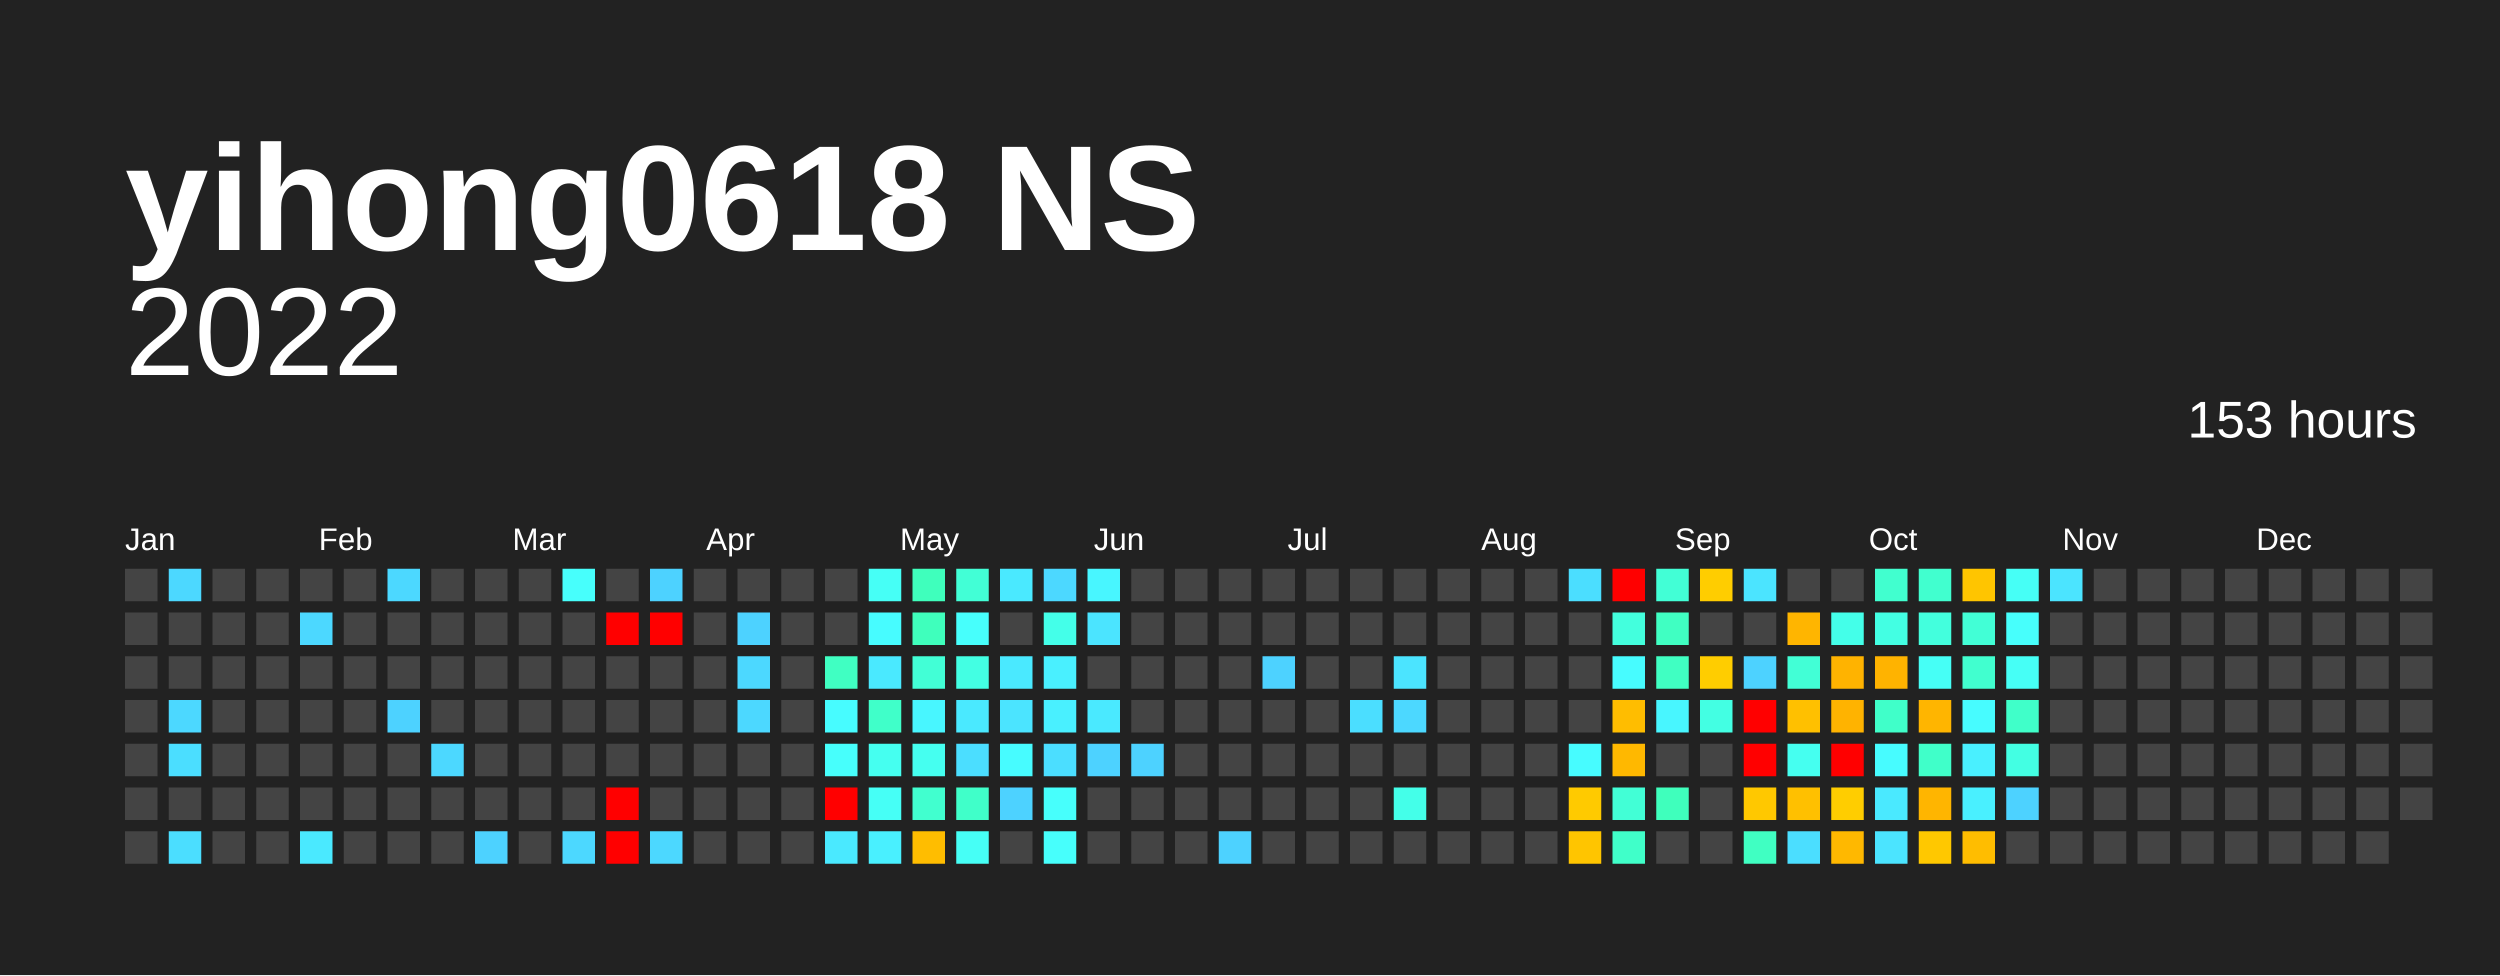
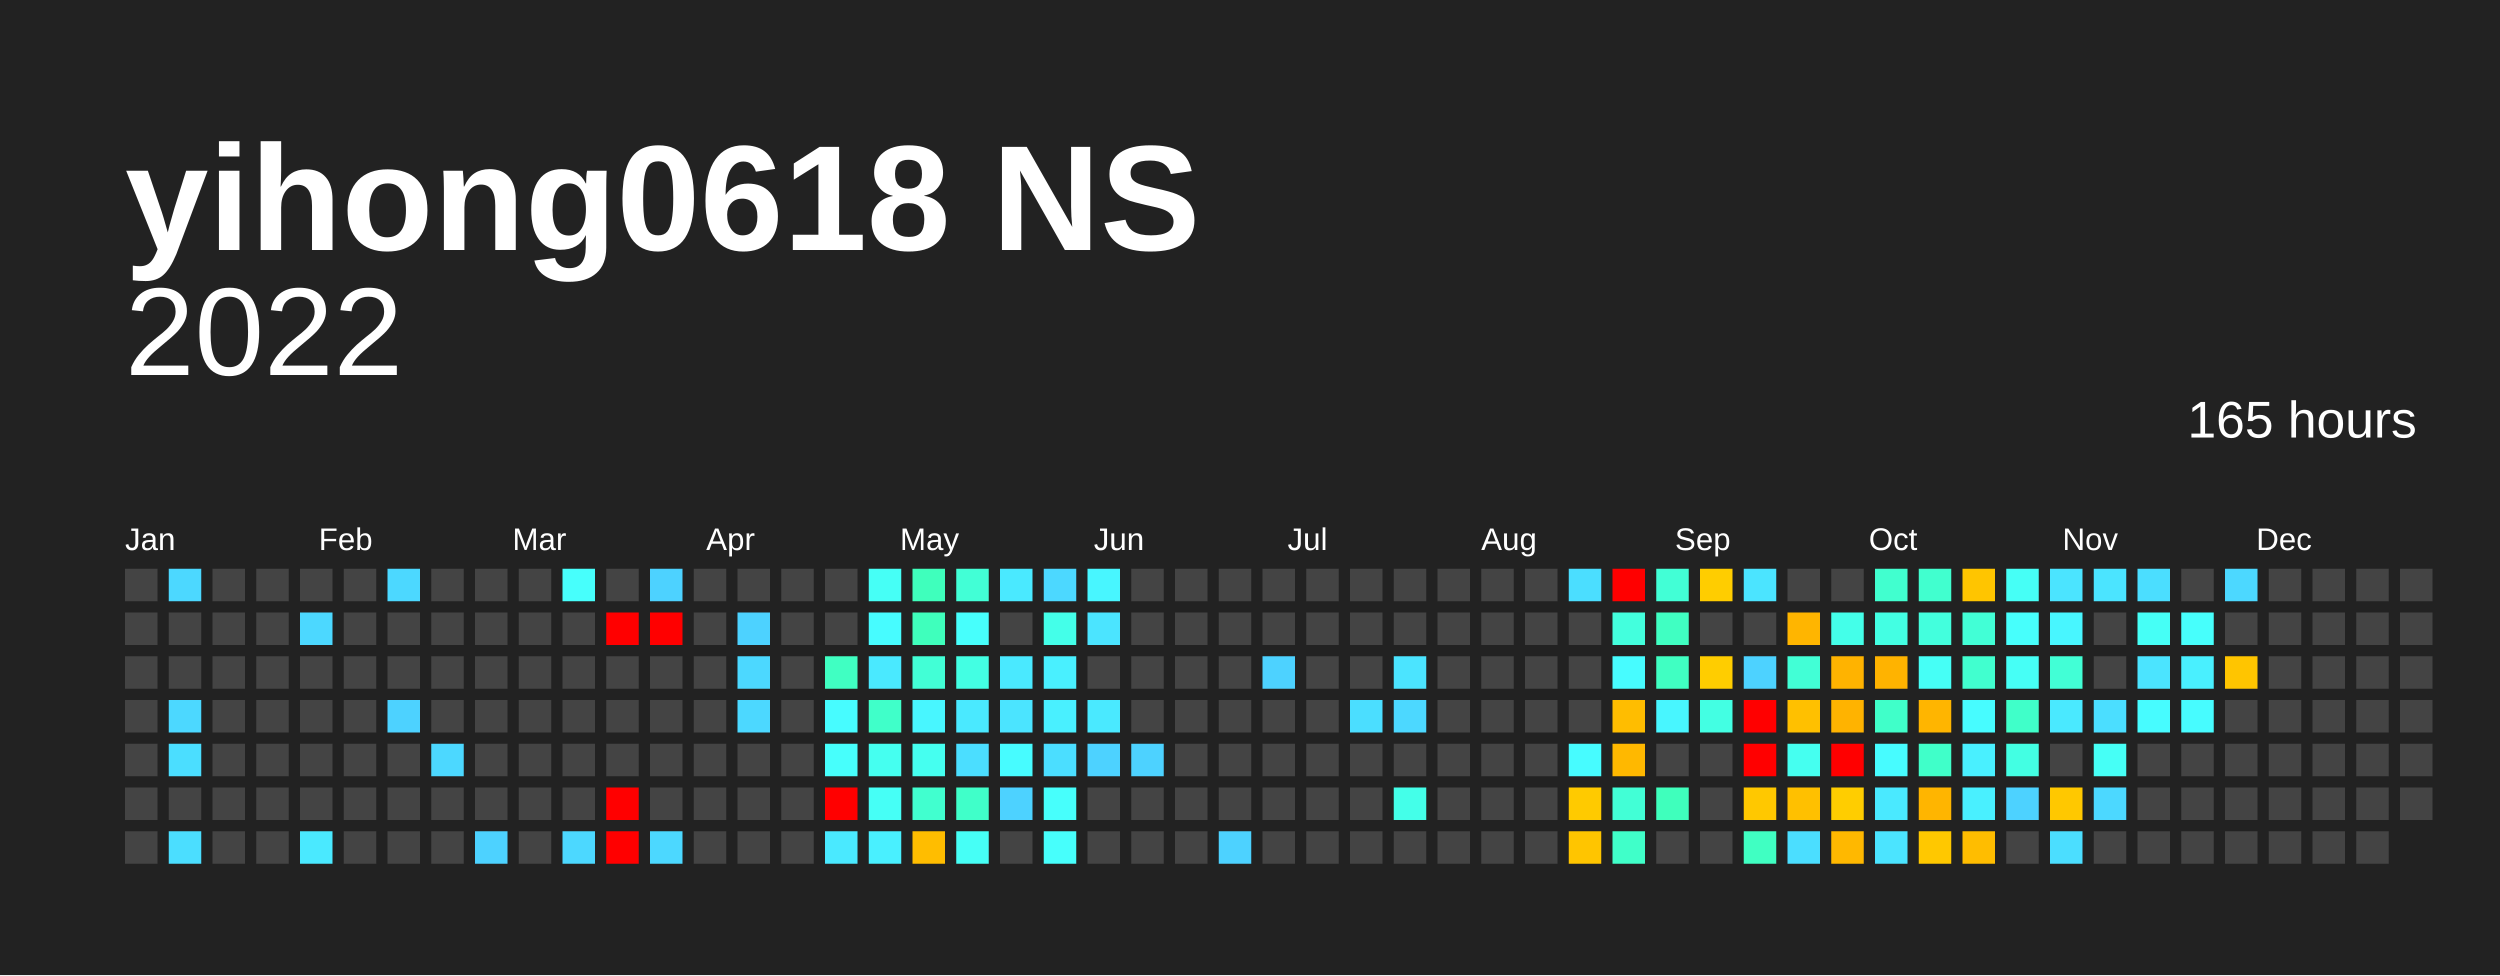
<svg xmlns="http://www.w3.org/2000/svg" baseProfile="full" height="78mm" version="1.1" viewBox="0,0,200,78" width="200mm">
  <defs />
  <rect fill="#222222" height="78" width="200" x="0" y="0" />
  <text fill="#FFFFFF" style="font-size:12px; font-family:Arial; font-weight:bold;" x="10" y="20">yihong0618 NS</text>
  <text alignment-baseline="hanging" fill="#FFFFFF" style="font-size:10.0px; font-family:Arial;" x="10" y="30">2022</text>
-   <text alignment-baseline="hanging" fill="#FFFFFF" style="font-size:4.125px; font-family:Arial;" x="175" y="35">153 hours</text>
+   <text alignment-baseline="hanging" fill="#FFFFFF" style="font-size:4.125px; font-family:Arial;" x="175" y="35">165 hours</text>
  <text fill="#FFFFFF" style="font-size:2.5px; font-family:Arial" x="10.0" y="44">Jan</text>
  <text fill="#FFFFFF" style="font-size:2.5px; font-family:Arial" x="25.5" y="44">Feb</text>
  <text fill="#FFFFFF" style="font-size:2.5px; font-family:Arial" x="41.0" y="44">Mar</text>
  <text fill="#FFFFFF" style="font-size:2.5px; font-family:Arial" x="56.5" y="44">Apr</text>
  <text fill="#FFFFFF" style="font-size:2.5px; font-family:Arial" x="72.0" y="44">May</text>
  <text fill="#FFFFFF" style="font-size:2.5px; font-family:Arial" x="87.5" y="44">Jun</text>
  <text fill="#FFFFFF" style="font-size:2.5px; font-family:Arial" x="103.0" y="44">Jul</text>
  <text fill="#FFFFFF" style="font-size:2.5px; font-family:Arial" x="118.5" y="44">Aug</text>
  <text fill="#FFFFFF" style="font-size:2.5px; font-family:Arial" x="134.0" y="44">Sep</text>
  <text fill="#FFFFFF" style="font-size:2.5px; font-family:Arial" x="149.5" y="44">Oct</text>
  <text fill="#FFFFFF" style="font-size:2.5px; font-family:Arial" x="165.0" y="44">Nov</text>
  <text fill="#FFFFFF" style="font-size:2.5px; font-family:Arial" x="180.5" y="44">Dec</text>
  <rect fill="#444444" height="2.6" width="2.6" x="10.0" y="45.5" />
  <rect fill="#444444" height="2.6" width="2.6" x="10.0" y="49.0" />
  <rect fill="#444444" height="2.6" width="2.6" x="10.0" y="52.5" />
  <rect fill="#444444" height="2.6" width="2.6" x="10.0" y="56.0" />
  <rect fill="#444444" height="2.6" width="2.6" x="10.0" y="59.5" />
  <rect fill="#444444" height="2.6" width="2.6" x="10.0" y="63.0" />
  <rect fill="#444444" height="2.6" width="2.6" x="10.0" y="66.5" />
  <rect fill="#4cd8ff" height="2.6" width="2.6" x="13.5" y="45.5" />
  <rect fill="#444444" height="2.6" width="2.6" x="13.5" y="49.0" />
  <rect fill="#444444" height="2.6" width="2.6" x="13.5" y="52.5" />
  <rect fill="#4cd8ff" height="2.6" width="2.6" x="13.5" y="56.0" />
  <rect fill="#4bdeff" height="2.6" width="2.6" x="13.5" y="59.5" />
  <rect fill="#444444" height="2.6" width="2.6" x="13.5" y="63.0" />
  <rect fill="#4bdeff" height="2.6" width="2.6" x="13.5" y="66.5" />
  <rect fill="#444444" height="2.6" width="2.6" x="17.0" y="45.5" />
  <rect fill="#444444" height="2.6" width="2.6" x="17.0" y="49.0" />
  <rect fill="#444444" height="2.6" width="2.6" x="17.0" y="52.5" />
  <rect fill="#444444" height="2.6" width="2.6" x="17.0" y="56.0" />
  <rect fill="#444444" height="2.6" width="2.6" x="17.0" y="59.5" />
  <rect fill="#444444" height="2.6" width="2.6" x="17.0" y="63.0" />
  <rect fill="#444444" height="2.6" width="2.6" x="17.0" y="66.5" />
  <rect fill="#444444" height="2.6" width="2.6" x="20.5" y="45.5" />
  <rect fill="#444444" height="2.6" width="2.6" x="20.5" y="49.0" />
  <rect fill="#444444" height="2.6" width="2.6" x="20.5" y="52.5" />
  <rect fill="#444444" height="2.6" width="2.6" x="20.5" y="56.0" />
  <rect fill="#444444" height="2.6" width="2.6" x="20.5" y="59.5" />
  <rect fill="#444444" height="2.6" width="2.6" x="20.5" y="63.0" />
  <rect fill="#444444" height="2.6" width="2.6" x="20.5" y="66.5" />
  <rect fill="#444444" height="2.6" width="2.6" x="24.0" y="45.5" />
  <rect fill="#4cd8ff" height="2.6" width="2.6" x="24.0" y="49.0" />
  <rect fill="#444444" height="2.6" width="2.6" x="24.0" y="52.5" />
  <rect fill="#444444" height="2.6" width="2.6" x="24.0" y="56.0" />
  <rect fill="#444444" height="2.6" width="2.6" x="24.0" y="59.5" />
  <rect fill="#444444" height="2.6" width="2.6" x="24.0" y="63.0" />
  <rect fill="#4ae9ff" height="2.6" width="2.6" x="24.0" y="66.5" />
  <rect fill="#444444" height="2.6" width="2.6" x="27.5" y="45.5" />
  <rect fill="#444444" height="2.6" width="2.6" x="27.5" y="49.0" />
  <rect fill="#444444" height="2.6" width="2.6" x="27.5" y="52.5" />
  <rect fill="#444444" height="2.6" width="2.6" x="27.5" y="56.0" />
  <rect fill="#444444" height="2.6" width="2.6" x="27.5" y="59.5" />
  <rect fill="#444444" height="2.6" width="2.6" x="27.5" y="63.0" />
  <rect fill="#444444" height="2.6" width="2.6" x="27.5" y="66.5" />
  <rect fill="#4cd8ff" height="2.6" width="2.6" x="31.0" y="45.5" />
  <rect fill="#444444" height="2.6" width="2.6" x="31.0" y="49.0" />
  <rect fill="#444444" height="2.6" width="2.6" x="31.0" y="52.5" />
  <rect fill="#4dd2ff" height="2.6" width="2.6" x="31.0" y="56.0" />
  <rect fill="#444444" height="2.6" width="2.6" x="31.0" y="59.5" />
  <rect fill="#444444" height="2.6" width="2.6" x="31.0" y="63.0" />
  <rect fill="#444444" height="2.6" width="2.6" x="31.0" y="66.5" />
  <rect fill="#444444" height="2.6" width="2.6" x="34.5" y="45.5" />
  <rect fill="#444444" height="2.6" width="2.6" x="34.5" y="49.0" />
  <rect fill="#444444" height="2.6" width="2.6" x="34.5" y="52.5" />
  <rect fill="#444444" height="2.6" width="2.6" x="34.5" y="56.0" />
  <rect fill="#4cd8ff" height="2.6" width="2.6" x="34.5" y="59.5" />
  <rect fill="#444444" height="2.6" width="2.6" x="34.5" y="63.0" />
  <rect fill="#444444" height="2.6" width="2.6" x="34.5" y="66.5" />
  <rect fill="#444444" height="2.6" width="2.6" x="38.0" y="45.5" />
  <rect fill="#444444" height="2.6" width="2.6" x="38.0" y="49.0" />
  <rect fill="#444444" height="2.6" width="2.6" x="38.0" y="52.5" />
  <rect fill="#444444" height="2.6" width="2.6" x="38.0" y="56.0" />
  <rect fill="#444444" height="2.6" width="2.6" x="38.0" y="59.5" />
  <rect fill="#444444" height="2.6" width="2.6" x="38.0" y="63.0" />
  <rect fill="#4dd2ff" height="2.6" width="2.6" x="38.0" y="66.5" />
  <rect fill="#444444" height="2.6" width="2.6" x="41.5" y="45.5" />
  <rect fill="#444444" height="2.6" width="2.6" x="41.5" y="49.0" />
  <rect fill="#444444" height="2.6" width="2.6" x="41.5" y="52.5" />
  <rect fill="#444444" height="2.6" width="2.6" x="41.5" y="56.0" />
  <rect fill="#444444" height="2.6" width="2.6" x="41.5" y="59.5" />
  <rect fill="#444444" height="2.6" width="2.6" x="41.5" y="63.0" />
  <rect fill="#444444" height="2.6" width="2.6" x="41.5" y="66.5" />
  <rect fill="#47fffc" height="2.6" width="2.6" x="45.0" y="45.5" />
  <rect fill="#444444" height="2.6" width="2.6" x="45.0" y="49.0" />
  <rect fill="#444444" height="2.6" width="2.6" x="45.0" y="52.5" />
  <rect fill="#444444" height="2.6" width="2.6" x="45.0" y="56.0" />
  <rect fill="#444444" height="2.6" width="2.6" x="45.0" y="59.5" />
  <rect fill="#444444" height="2.6" width="2.6" x="45.0" y="63.0" />
  <rect fill="#4cd8ff" height="2.6" width="2.6" x="45.0" y="66.5" />
  <rect fill="#444444" height="2.6" width="2.6" x="48.5" y="45.5" />
  <rect fill="red" height="2.6" width="2.6" x="48.5" y="49.0" />
  <rect fill="#444444" height="2.6" width="2.6" x="48.5" y="52.5" />
  <rect fill="#444444" height="2.6" width="2.6" x="48.5" y="56.0" />
  <rect fill="#444444" height="2.6" width="2.6" x="48.5" y="59.5" />
  <rect fill="red" height="2.6" width="2.6" x="48.5" y="63.0" />
  <rect fill="red" height="2.6" width="2.6" x="48.5" y="66.5" />
  <rect fill="#4dd2ff" height="2.6" width="2.6" x="52.0" y="45.5" />
  <rect fill="red" height="2.6" width="2.6" x="52.0" y="49.0" />
  <rect fill="#444444" height="2.6" width="2.6" x="52.0" y="52.5" />
  <rect fill="#444444" height="2.6" width="2.6" x="52.0" y="56.0" />
  <rect fill="#444444" height="2.6" width="2.6" x="52.0" y="59.5" />
  <rect fill="#444444" height="2.6" width="2.6" x="52.0" y="63.0" />
  <rect fill="#4cd8ff" height="2.6" width="2.6" x="52.0" y="66.5" />
  <rect fill="#444444" height="2.6" width="2.6" x="55.5" y="45.5" />
  <rect fill="#444444" height="2.6" width="2.6" x="55.5" y="49.0" />
  <rect fill="#444444" height="2.6" width="2.6" x="55.5" y="52.5" />
  <rect fill="#444444" height="2.6" width="2.6" x="55.5" y="56.0" />
  <rect fill="#444444" height="2.6" width="2.6" x="55.5" y="59.5" />
  <rect fill="#444444" height="2.6" width="2.6" x="55.5" y="63.0" />
  <rect fill="#444444" height="2.6" width="2.6" x="55.5" y="66.5" />
  <rect fill="#444444" height="2.6" width="2.6" x="59.0" y="45.5" />
  <rect fill="#4dd2ff" height="2.6" width="2.6" x="59.0" y="49.0" />
  <rect fill="#4cd8ff" height="2.6" width="2.6" x="59.0" y="52.5" />
  <rect fill="#4cd8ff" height="2.6" width="2.6" x="59.0" y="56.0" />
  <rect fill="#444444" height="2.6" width="2.6" x="59.0" y="59.5" />
  <rect fill="#444444" height="2.6" width="2.6" x="59.0" y="63.0" />
  <rect fill="#444444" height="2.6" width="2.6" x="59.0" y="66.5" />
  <rect fill="#444444" height="2.6" width="2.6" x="62.5" y="45.5" />
  <rect fill="#444444" height="2.6" width="2.6" x="62.5" y="49.0" />
  <rect fill="#444444" height="2.6" width="2.6" x="62.5" y="52.5" />
  <rect fill="#444444" height="2.6" width="2.6" x="62.5" y="56.0" />
  <rect fill="#444444" height="2.6" width="2.6" x="62.5" y="59.5" />
  <rect fill="#444444" height="2.6" width="2.6" x="62.5" y="63.0" />
  <rect fill="#444444" height="2.6" width="2.6" x="62.5" y="66.5" />
  <rect fill="#444444" height="2.6" width="2.6" x="66.0" y="45.5" />
  <rect fill="#444444" height="2.6" width="2.6" x="66.0" y="49.0" />
  <rect fill="#40ffc2" height="2.6" width="2.6" x="66.0" y="52.5" />
  <rect fill="#47fcff" height="2.6" width="2.6" x="66.0" y="56.0" />
  <rect fill="#47fffc" height="2.6" width="2.6" x="66.0" y="59.5" />
  <rect fill="red" height="2.6" width="2.6" x="66.0" y="63.0" />
  <rect fill="#4ae9ff" height="2.6" width="2.6" x="66.0" y="66.5" />
  <rect fill="#46fff6" height="2.6" width="2.6" x="69.5" y="45.5" />
  <rect fill="#47fcff" height="2.6" width="2.6" x="69.5" y="49.0" />
  <rect fill="#4ae9ff" height="2.6" width="2.6" x="69.5" y="52.5" />
  <rect fill="#40ffc9" height="2.6" width="2.6" x="69.5" y="56.0" />
  <rect fill="#45fff0" height="2.6" width="2.6" x="69.5" y="59.5" />
  <rect fill="#46fff6" height="2.6" width="2.6" x="69.5" y="63.0" />
  <rect fill="#49f0ff" height="2.6" width="2.6" x="69.5" y="66.5" />
  <rect fill="#3fffbc" height="2.6" width="2.6" x="73.0" y="45.5" />
  <rect fill="#3fffbc" height="2.6" width="2.6" x="73.0" y="49.0" />
  <rect fill="#42ffd6" height="2.6" width="2.6" x="73.0" y="52.5" />
  <rect fill="#48f6ff" height="2.6" width="2.6" x="73.0" y="56.0" />
  <rect fill="#45fff0" height="2.6" width="2.6" x="73.0" y="59.5" />
  <rect fill="#41ffcf" height="2.6" width="2.6" x="73.0" y="63.0" />
  <rect fill="#ffbd00" height="2.6" width="2.6" x="73.0" y="66.5" />
  <rect fill="#42ffd6" height="2.6" width="2.6" x="76.5" y="45.5" />
  <rect fill="#47fffc" height="2.6" width="2.6" x="76.5" y="49.0" />
  <rect fill="#43ffe3" height="2.6" width="2.6" x="76.5" y="52.5" />
  <rect fill="#4ae9ff" height="2.6" width="2.6" x="76.5" y="56.0" />
  <rect fill="#4bdeff" height="2.6" width="2.6" x="76.5" y="59.5" />
  <rect fill="#40ffc9" height="2.6" width="2.6" x="76.5" y="63.0" />
  <rect fill="#46fff6" height="2.6" width="2.6" x="76.5" y="66.5" />
  <rect fill="#4ae9ff" height="2.6" width="2.6" x="80.0" y="45.5" />
  <rect fill="#444444" height="2.6" width="2.6" x="80.0" y="49.0" />
  <rect fill="#4ae9ff" height="2.6" width="2.6" x="80.0" y="52.5" />
  <rect fill="#4be4ff" height="2.6" width="2.6" x="80.0" y="56.0" />
  <rect fill="#47fcff" height="2.6" width="2.6" x="80.0" y="59.5" />
  <rect fill="#4dd2ff" height="2.6" width="2.6" x="80.0" y="63.0" />
  <rect fill="#444444" height="2.6" width="2.6" x="80.0" y="66.5" />
  <rect fill="#4cd8ff" height="2.6" width="2.6" x="83.5" y="45.5" />
  <rect fill="#44ffe9" height="2.6" width="2.6" x="83.5" y="49.0" />
  <rect fill="#49f0ff" height="2.6" width="2.6" x="83.5" y="52.5" />
  <rect fill="#49f0ff" height="2.6" width="2.6" x="83.5" y="56.0" />
  <rect fill="#4bdeff" height="2.6" width="2.6" x="83.5" y="59.5" />
  <rect fill="#47fffc" height="2.6" width="2.6" x="83.5" y="63.0" />
  <rect fill="#47fffc" height="2.6" width="2.6" x="83.5" y="66.5" />
  <rect fill="#48f6ff" height="2.6" width="2.6" x="87.0" y="45.5" />
  <rect fill="#4be4ff" height="2.6" width="2.6" x="87.0" y="49.0" />
  <rect fill="#444444" height="2.6" width="2.6" x="87.0" y="52.5" />
  <rect fill="#4ae9ff" height="2.6" width="2.6" x="87.0" y="56.0" />
  <rect fill="#4dd2ff" height="2.6" width="2.6" x="87.0" y="59.5" />
  <rect fill="#444444" height="2.6" width="2.6" x="87.0" y="63.0" />
  <rect fill="#444444" height="2.6" width="2.6" x="87.0" y="66.5" />
  <rect fill="#444444" height="2.6" width="2.6" x="90.5" y="45.5" />
  <rect fill="#444444" height="2.6" width="2.6" x="90.5" y="49.0" />
  <rect fill="#444444" height="2.6" width="2.6" x="90.5" y="52.5" />
  <rect fill="#444444" height="2.6" width="2.6" x="90.5" y="56.0" />
  <rect fill="#4dd2ff" height="2.6" width="2.6" x="90.5" y="59.5" />
  <rect fill="#444444" height="2.6" width="2.6" x="90.5" y="63.0" />
  <rect fill="#444444" height="2.6" width="2.6" x="90.5" y="66.5" />
  <rect fill="#444444" height="2.6" width="2.6" x="94.0" y="45.5" />
  <rect fill="#444444" height="2.6" width="2.6" x="94.0" y="49.0" />
  <rect fill="#444444" height="2.6" width="2.6" x="94.0" y="52.5" />
  <rect fill="#444444" height="2.6" width="2.6" x="94.0" y="56.0" />
  <rect fill="#444444" height="2.6" width="2.6" x="94.0" y="59.5" />
  <rect fill="#444444" height="2.6" width="2.6" x="94.0" y="63.0" />
  <rect fill="#444444" height="2.6" width="2.6" x="94.0" y="66.5" />
  <rect fill="#444444" height="2.6" width="2.6" x="97.5" y="45.5" />
  <rect fill="#444444" height="2.6" width="2.6" x="97.5" y="49.0" />
  <rect fill="#444444" height="2.6" width="2.6" x="97.5" y="52.5" />
  <rect fill="#444444" height="2.6" width="2.6" x="97.5" y="56.0" />
  <rect fill="#444444" height="2.6" width="2.6" x="97.5" y="59.5" />
  <rect fill="#444444" height="2.6" width="2.6" x="97.5" y="63.0" />
  <rect fill="#4dd2ff" height="2.6" width="2.6" x="97.5" y="66.5" />
  <rect fill="#444444" height="2.6" width="2.6" x="101.0" y="45.5" />
  <rect fill="#444444" height="2.6" width="2.6" x="101.0" y="49.0" />
  <rect fill="#4dd2ff" height="2.6" width="2.6" x="101.0" y="52.5" />
  <rect fill="#444444" height="2.6" width="2.6" x="101.0" y="56.0" />
  <rect fill="#444444" height="2.6" width="2.6" x="101.0" y="59.5" />
  <rect fill="#444444" height="2.6" width="2.6" x="101.0" y="63.0" />
  <rect fill="#444444" height="2.6" width="2.6" x="101.0" y="66.5" />
  <rect fill="#444444" height="2.6" width="2.6" x="104.5" y="45.5" />
  <rect fill="#444444" height="2.6" width="2.6" x="104.5" y="49.0" />
  <rect fill="#444444" height="2.6" width="2.6" x="104.5" y="52.5" />
  <rect fill="#444444" height="2.6" width="2.6" x="104.5" y="56.0" />
  <rect fill="#444444" height="2.6" width="2.6" x="104.5" y="59.5" />
  <rect fill="#444444" height="2.6" width="2.6" x="104.5" y="63.0" />
  <rect fill="#444444" height="2.6" width="2.6" x="104.5" y="66.5" />
  <rect fill="#444444" height="2.6" width="2.6" x="108.0" y="45.5" />
  <rect fill="#444444" height="2.6" width="2.6" x="108.0" y="49.0" />
  <rect fill="#444444" height="2.6" width="2.6" x="108.0" y="52.5" />
  <rect fill="#4bdeff" height="2.6" width="2.6" x="108.0" y="56.0" />
  <rect fill="#444444" height="2.6" width="2.6" x="108.0" y="59.5" />
  <rect fill="#444444" height="2.6" width="2.6" x="108.0" y="63.0" />
  <rect fill="#444444" height="2.6" width="2.6" x="108.0" y="66.5" />
  <rect fill="#444444" height="2.6" width="2.6" x="111.5" y="45.5" />
  <rect fill="#444444" height="2.6" width="2.6" x="111.5" y="49.0" />
  <rect fill="#4be4ff" height="2.6" width="2.6" x="111.5" y="52.5" />
  <rect fill="#4cd8ff" height="2.6" width="2.6" x="111.5" y="56.0" />
  <rect fill="#444444" height="2.6" width="2.6" x="111.5" y="59.5" />
  <rect fill="#44ffe9" height="2.6" width="2.6" x="111.5" y="63.0" />
  <rect fill="#444444" height="2.6" width="2.6" x="111.5" y="66.5" />
  <rect fill="#444444" height="2.6" width="2.6" x="115.0" y="45.5" />
  <rect fill="#444444" height="2.6" width="2.6" x="115.0" y="49.0" />
  <rect fill="#444444" height="2.6" width="2.6" x="115.0" y="52.5" />
  <rect fill="#444444" height="2.6" width="2.6" x="115.0" y="56.0" />
  <rect fill="#444444" height="2.6" width="2.6" x="115.0" y="59.5" />
  <rect fill="#444444" height="2.6" width="2.6" x="115.0" y="63.0" />
  <rect fill="#444444" height="2.6" width="2.6" x="115.0" y="66.5" />
  <rect fill="#444444" height="2.6" width="2.6" x="118.5" y="45.5" />
  <rect fill="#444444" height="2.6" width="2.6" x="118.5" y="49.0" />
  <rect fill="#444444" height="2.6" width="2.6" x="118.5" y="52.5" />
  <rect fill="#444444" height="2.6" width="2.6" x="118.5" y="56.0" />
  <rect fill="#444444" height="2.6" width="2.6" x="118.5" y="59.5" />
  <rect fill="#444444" height="2.6" width="2.6" x="118.5" y="63.0" />
  <rect fill="#444444" height="2.6" width="2.6" x="118.5" y="66.5" />
  <rect fill="#444444" height="2.6" width="2.6" x="122.0" y="45.5" />
  <rect fill="#444444" height="2.6" width="2.6" x="122.0" y="49.0" />
  <rect fill="#444444" height="2.6" width="2.6" x="122.0" y="52.5" />
  <rect fill="#444444" height="2.6" width="2.6" x="122.0" y="56.0" />
  <rect fill="#444444" height="2.6" width="2.6" x="122.0" y="59.5" />
  <rect fill="#444444" height="2.6" width="2.6" x="122.0" y="63.0" />
  <rect fill="#444444" height="2.6" width="2.6" x="122.0" y="66.5" />
  <rect fill="#4bdeff" height="2.6" width="2.6" x="125.5" y="45.5" />
  <rect fill="#444444" height="2.6" width="2.6" x="125.5" y="49.0" />
  <rect fill="#444444" height="2.6" width="2.6" x="125.5" y="52.5" />
  <rect fill="#444444" height="2.6" width="2.6" x="125.5" y="56.0" />
  <rect fill="#47fcff" height="2.6" width="2.6" x="125.5" y="59.5" />
  <rect fill="#ffca00" height="2.6" width="2.6" x="125.5" y="63.0" />
  <rect fill="#ffc500" height="2.6" width="2.6" x="125.5" y="66.5" />
  <rect fill="red" height="2.6" width="2.6" x="129.0" y="45.5" />
  <rect fill="#43ffdd" height="2.6" width="2.6" x="129.0" y="49.0" />
  <rect fill="#47fcff" height="2.6" width="2.6" x="129.0" y="52.5" />
  <rect fill="#ffbd00" height="2.6" width="2.6" x="129.0" y="56.0" />
  <rect fill="#ffb800" height="2.6" width="2.6" x="129.0" y="59.5" />
  <rect fill="#42ffd6" height="2.6" width="2.6" x="129.0" y="63.0" />
  <rect fill="#40ffc9" height="2.6" width="2.6" x="129.0" y="66.5" />
  <rect fill="#42ffd6" height="2.6" width="2.6" x="132.5" y="45.5" />
  <rect fill="#40ffc2" height="2.6" width="2.6" x="132.5" y="49.0" />
  <rect fill="#40ffc2" height="2.6" width="2.6" x="132.5" y="52.5" />
  <rect fill="#48f6ff" height="2.6" width="2.6" x="132.5" y="56.0" />
  <rect fill="#444444" height="2.6" width="2.6" x="132.5" y="59.5" />
  <rect fill="#3fffbc" height="2.6" width="2.6" x="132.5" y="63.0" />
  <rect fill="#444444" height="2.6" width="2.6" x="132.5" y="66.5" />
  <rect fill="#ffcd00" height="2.6" width="2.6" x="136.0" y="45.5" />
  <rect fill="#444444" height="2.6" width="2.6" x="136.0" y="49.0" />
  <rect fill="#ffcd00" height="2.6" width="2.6" x="136.0" y="52.5" />
  <rect fill="#43ffe3" height="2.6" width="2.6" x="136.0" y="56.0" />
  <rect fill="#444444" height="2.6" width="2.6" x="136.0" y="59.5" />
  <rect fill="#444444" height="2.6" width="2.6" x="136.0" y="63.0" />
  <rect fill="#444444" height="2.6" width="2.6" x="136.0" y="66.5" />
  <rect fill="#4be4ff" height="2.6" width="2.6" x="139.5" y="45.5" />
  <rect fill="#444444" height="2.6" width="2.6" x="139.5" y="49.0" />
  <rect fill="#4dd2ff" height="2.6" width="2.6" x="139.5" y="52.5" />
  <rect fill="red" height="2.6" width="2.6" x="139.5" y="56.0" />
  <rect fill="red" height="2.6" width="2.6" x="139.5" y="59.5" />
  <rect fill="#ffc800" height="2.6" width="2.6" x="139.5" y="63.0" />
  <rect fill="#40ffc2" height="2.6" width="2.6" x="139.5" y="66.5" />
  <rect fill="#444444" height="2.6" width="2.6" x="143.0" y="45.5" />
  <rect fill="#ffb500" height="2.6" width="2.6" x="143.0" y="49.0" />
  <rect fill="#42ffd6" height="2.6" width="2.6" x="143.0" y="52.5" />
  <rect fill="#ffc000" height="2.6" width="2.6" x="143.0" y="56.0" />
  <rect fill="#45fff0" height="2.6" width="2.6" x="143.0" y="59.5" />
  <rect fill="#ffc000" height="2.6" width="2.6" x="143.0" y="63.0" />
  <rect fill="#4bdeff" height="2.6" width="2.6" x="143.0" y="66.5" />
  <rect fill="#444444" height="2.6" width="2.6" x="146.5" y="45.5" />
  <rect fill="#44ffe9" height="2.6" width="2.6" x="146.5" y="49.0" />
  <rect fill="#ffb300" height="2.6" width="2.6" x="146.5" y="52.5" />
  <rect fill="#ffb300" height="2.6" width="2.6" x="146.5" y="56.0" />
  <rect fill="red" height="2.6" width="2.6" x="146.5" y="59.5" />
  <rect fill="#ffcd00" height="2.6" width="2.6" x="146.5" y="63.0" />
  <rect fill="#ffb800" height="2.6" width="2.6" x="146.5" y="66.5" />
  <rect fill="#41ffcf" height="2.6" width="2.6" x="150.0" y="45.5" />
  <rect fill="#43ffe3" height="2.6" width="2.6" x="150.0" y="49.0" />
  <rect fill="#ffb300" height="2.6" width="2.6" x="150.0" y="52.5" />
  <rect fill="#40ffc9" height="2.6" width="2.6" x="150.0" y="56.0" />
  <rect fill="#47fcff" height="2.6" width="2.6" x="150.0" y="59.5" />
  <rect fill="#4ae9ff" height="2.6" width="2.6" x="150.0" y="63.0" />
  <rect fill="#4be4ff" height="2.6" width="2.6" x="150.0" y="66.5" />
  <rect fill="#41ffcf" height="2.6" width="2.6" x="153.5" y="45.5" />
  <rect fill="#43ffdd" height="2.6" width="2.6" x="153.5" y="49.0" />
  <rect fill="#46fff6" height="2.6" width="2.6" x="153.5" y="52.5" />
  <rect fill="#ffb500" height="2.6" width="2.6" x="153.5" y="56.0" />
  <rect fill="#40ffc9" height="2.6" width="2.6" x="153.5" y="59.5" />
  <rect fill="#ffb500" height="2.6" width="2.6" x="153.5" y="63.0" />
  <rect fill="#ffc800" height="2.6" width="2.6" x="153.5" y="66.5" />
  <rect fill="#ffc500" height="2.6" width="2.6" x="157.0" y="45.5" />
  <rect fill="#42ffd6" height="2.6" width="2.6" x="157.0" y="49.0" />
  <rect fill="#41ffcf" height="2.6" width="2.6" x="157.0" y="52.5" />
  <rect fill="#47fcff" height="2.6" width="2.6" x="157.0" y="56.0" />
  <rect fill="#49f0ff" height="2.6" width="2.6" x="157.0" y="59.5" />
  <rect fill="#49f0ff" height="2.6" width="2.6" x="157.0" y="63.0" />
  <rect fill="#ffbd00" height="2.6" width="2.6" x="157.0" y="66.5" />
  <rect fill="#46fff6" height="2.6" width="2.6" x="160.5" y="45.5" />
  <rect fill="#47fffc" height="2.6" width="2.6" x="160.5" y="49.0" />
  <rect fill="#46fff6" height="2.6" width="2.6" x="160.5" y="52.5" />
  <rect fill="#40ffc9" height="2.6" width="2.6" x="160.5" y="56.0" />
  <rect fill="#43ffe3" height="2.6" width="2.6" x="160.5" y="59.5" />
  <rect fill="#4dd2ff" height="2.6" width="2.6" x="160.5" y="63.0" />
  <rect fill="#444444" height="2.6" width="2.6" x="160.5" y="66.5" />
  <rect fill="#4be4ff" height="2.6" width="2.6" x="164.0" y="45.5" />
-   <rect fill="#444444" height="2.6" width="2.6" x="164.0" y="49.0" />
-   <rect fill="#444444" height="2.6" width="2.6" x="164.0" y="52.5" />
-   <rect fill="#444444" height="2.6" width="2.6" x="164.0" y="56.0" />
+   <rect fill="#48f6ff" height="2.6" width="2.6" x="164.0" y="49.0" />
+   <rect fill="#42ffd6" height="2.6" width="2.6" x="164.0" y="52.5" />
+   <rect fill="#4ae9ff" height="2.6" width="2.6" x="164.0" y="56.0" />
  <rect fill="#444444" height="2.6" width="2.6" x="164.0" y="59.5" />
-   <rect fill="#444444" height="2.6" width="2.6" x="164.0" y="63.0" />
-   <rect fill="#444444" height="2.6" width="2.6" x="164.0" y="66.5" />
-   <rect fill="#444444" height="2.6" width="2.6" x="167.5" y="45.5" />
+   <rect fill="#ffc800" height="2.6" width="2.6" x="164.0" y="63.0" />
+   <rect fill="#4bdeff" height="2.6" width="2.6" x="164.0" y="66.5" />
+   <rect fill="#4be4ff" height="2.6" width="2.6" x="167.5" y="45.5" />
  <rect fill="#444444" height="2.6" width="2.6" x="167.5" y="49.0" />
  <rect fill="#444444" height="2.6" width="2.6" x="167.5" y="52.5" />
-   <rect fill="#444444" height="2.6" width="2.6" x="167.5" y="56.0" />
-   <rect fill="#444444" height="2.6" width="2.6" x="167.5" y="59.5" />
-   <rect fill="#444444" height="2.6" width="2.6" x="167.5" y="63.0" />
+   <rect fill="#4bdeff" height="2.6" width="2.6" x="167.5" y="56.0" />
+   <rect fill="#46fff6" height="2.6" width="2.6" x="167.5" y="59.5" />
+   <rect fill="#4cd8ff" height="2.6" width="2.6" x="167.5" y="63.0" />
  <rect fill="#444444" height="2.6" width="2.6" x="167.5" y="66.5" />
-   <rect fill="#444444" height="2.6" width="2.6" x="171.0" y="45.5" />
-   <rect fill="#444444" height="2.6" width="2.6" x="171.0" y="49.0" />
-   <rect fill="#444444" height="2.6" width="2.6" x="171.0" y="52.5" />
-   <rect fill="#444444" height="2.6" width="2.6" x="171.0" y="56.0" />
+   <rect fill="#4bdeff" height="2.6" width="2.6" x="171.0" y="45.5" />
+   <rect fill="#46fff6" height="2.6" width="2.6" x="171.0" y="49.0" />
+   <rect fill="#4be4ff" height="2.6" width="2.6" x="171.0" y="52.5" />
+   <rect fill="#47fcff" height="2.6" width="2.6" x="171.0" y="56.0" />
  <rect fill="#444444" height="2.6" width="2.6" x="171.0" y="59.5" />
  <rect fill="#444444" height="2.6" width="2.6" x="171.0" y="63.0" />
  <rect fill="#444444" height="2.6" width="2.6" x="171.0" y="66.5" />
  <rect fill="#444444" height="2.6" width="2.6" x="174.5" y="45.5" />
-   <rect fill="#444444" height="2.6" width="2.6" x="174.5" y="49.0" />
-   <rect fill="#444444" height="2.6" width="2.6" x="174.5" y="52.5" />
-   <rect fill="#444444" height="2.6" width="2.6" x="174.5" y="56.0" />
+   <rect fill="#47fffc" height="2.6" width="2.6" x="174.5" y="49.0" />
+   <rect fill="#49f0ff" height="2.6" width="2.6" x="174.5" y="52.5" />
+   <rect fill="#47fcff" height="2.6" width="2.6" x="174.5" y="56.0" />
  <rect fill="#444444" height="2.6" width="2.6" x="174.5" y="59.5" />
  <rect fill="#444444" height="2.6" width="2.6" x="174.5" y="63.0" />
  <rect fill="#444444" height="2.6" width="2.6" x="174.5" y="66.5" />
-   <rect fill="#444444" height="2.6" width="2.6" x="178.0" y="45.5" />
+   <rect fill="#4cd8ff" height="2.6" width="2.6" x="178.0" y="45.5" />
  <rect fill="#444444" height="2.6" width="2.6" x="178.0" y="49.0" />
-   <rect fill="#444444" height="2.6" width="2.6" x="178.0" y="52.5" />
+   <rect fill="#ffc500" height="2.6" width="2.6" x="178.0" y="52.5" />
  <rect fill="#444444" height="2.6" width="2.6" x="178.0" y="56.0" />
  <rect fill="#444444" height="2.6" width="2.6" x="178.0" y="59.5" />
  <rect fill="#444444" height="2.6" width="2.6" x="178.0" y="63.0" />
  <rect fill="#444444" height="2.6" width="2.6" x="178.0" y="66.5" />
  <rect fill="#444444" height="2.6" width="2.6" x="181.5" y="45.5" />
  <rect fill="#444444" height="2.6" width="2.6" x="181.5" y="49.0" />
  <rect fill="#444444" height="2.6" width="2.6" x="181.5" y="52.5" />
  <rect fill="#444444" height="2.6" width="2.6" x="181.5" y="56.0" />
  <rect fill="#444444" height="2.6" width="2.6" x="181.5" y="59.5" />
  <rect fill="#444444" height="2.6" width="2.6" x="181.5" y="63.0" />
  <rect fill="#444444" height="2.6" width="2.6" x="181.5" y="66.5" />
  <rect fill="#444444" height="2.6" width="2.6" x="185.0" y="45.5" />
  <rect fill="#444444" height="2.6" width="2.6" x="185.0" y="49.0" />
  <rect fill="#444444" height="2.6" width="2.6" x="185.0" y="52.5" />
  <rect fill="#444444" height="2.6" width="2.6" x="185.0" y="56.0" />
  <rect fill="#444444" height="2.6" width="2.6" x="185.0" y="59.5" />
  <rect fill="#444444" height="2.6" width="2.6" x="185.0" y="63.0" />
  <rect fill="#444444" height="2.6" width="2.6" x="185.0" y="66.5" />
  <rect fill="#444444" height="2.6" width="2.6" x="188.5" y="45.5" />
  <rect fill="#444444" height="2.6" width="2.6" x="188.5" y="49.0" />
  <rect fill="#444444" height="2.6" width="2.6" x="188.5" y="52.5" />
  <rect fill="#444444" height="2.6" width="2.6" x="188.5" y="56.0" />
  <rect fill="#444444" height="2.6" width="2.6" x="188.5" y="59.5" />
  <rect fill="#444444" height="2.6" width="2.6" x="188.5" y="63.0" />
  <rect fill="#444444" height="2.6" width="2.6" x="188.5" y="66.5" />
  <rect fill="#444444" height="2.6" width="2.6" x="192.0" y="45.5" />
  <rect fill="#444444" height="2.6" width="2.6" x="192.0" y="49.0" />
  <rect fill="#444444" height="2.6" width="2.6" x="192.0" y="52.5" />
  <rect fill="#444444" height="2.6" width="2.6" x="192.0" y="56.0" />
  <rect fill="#444444" height="2.6" width="2.6" x="192.0" y="59.5" />
  <rect fill="#444444" height="2.6" width="2.6" x="192.0" y="63.0" />
</svg>
